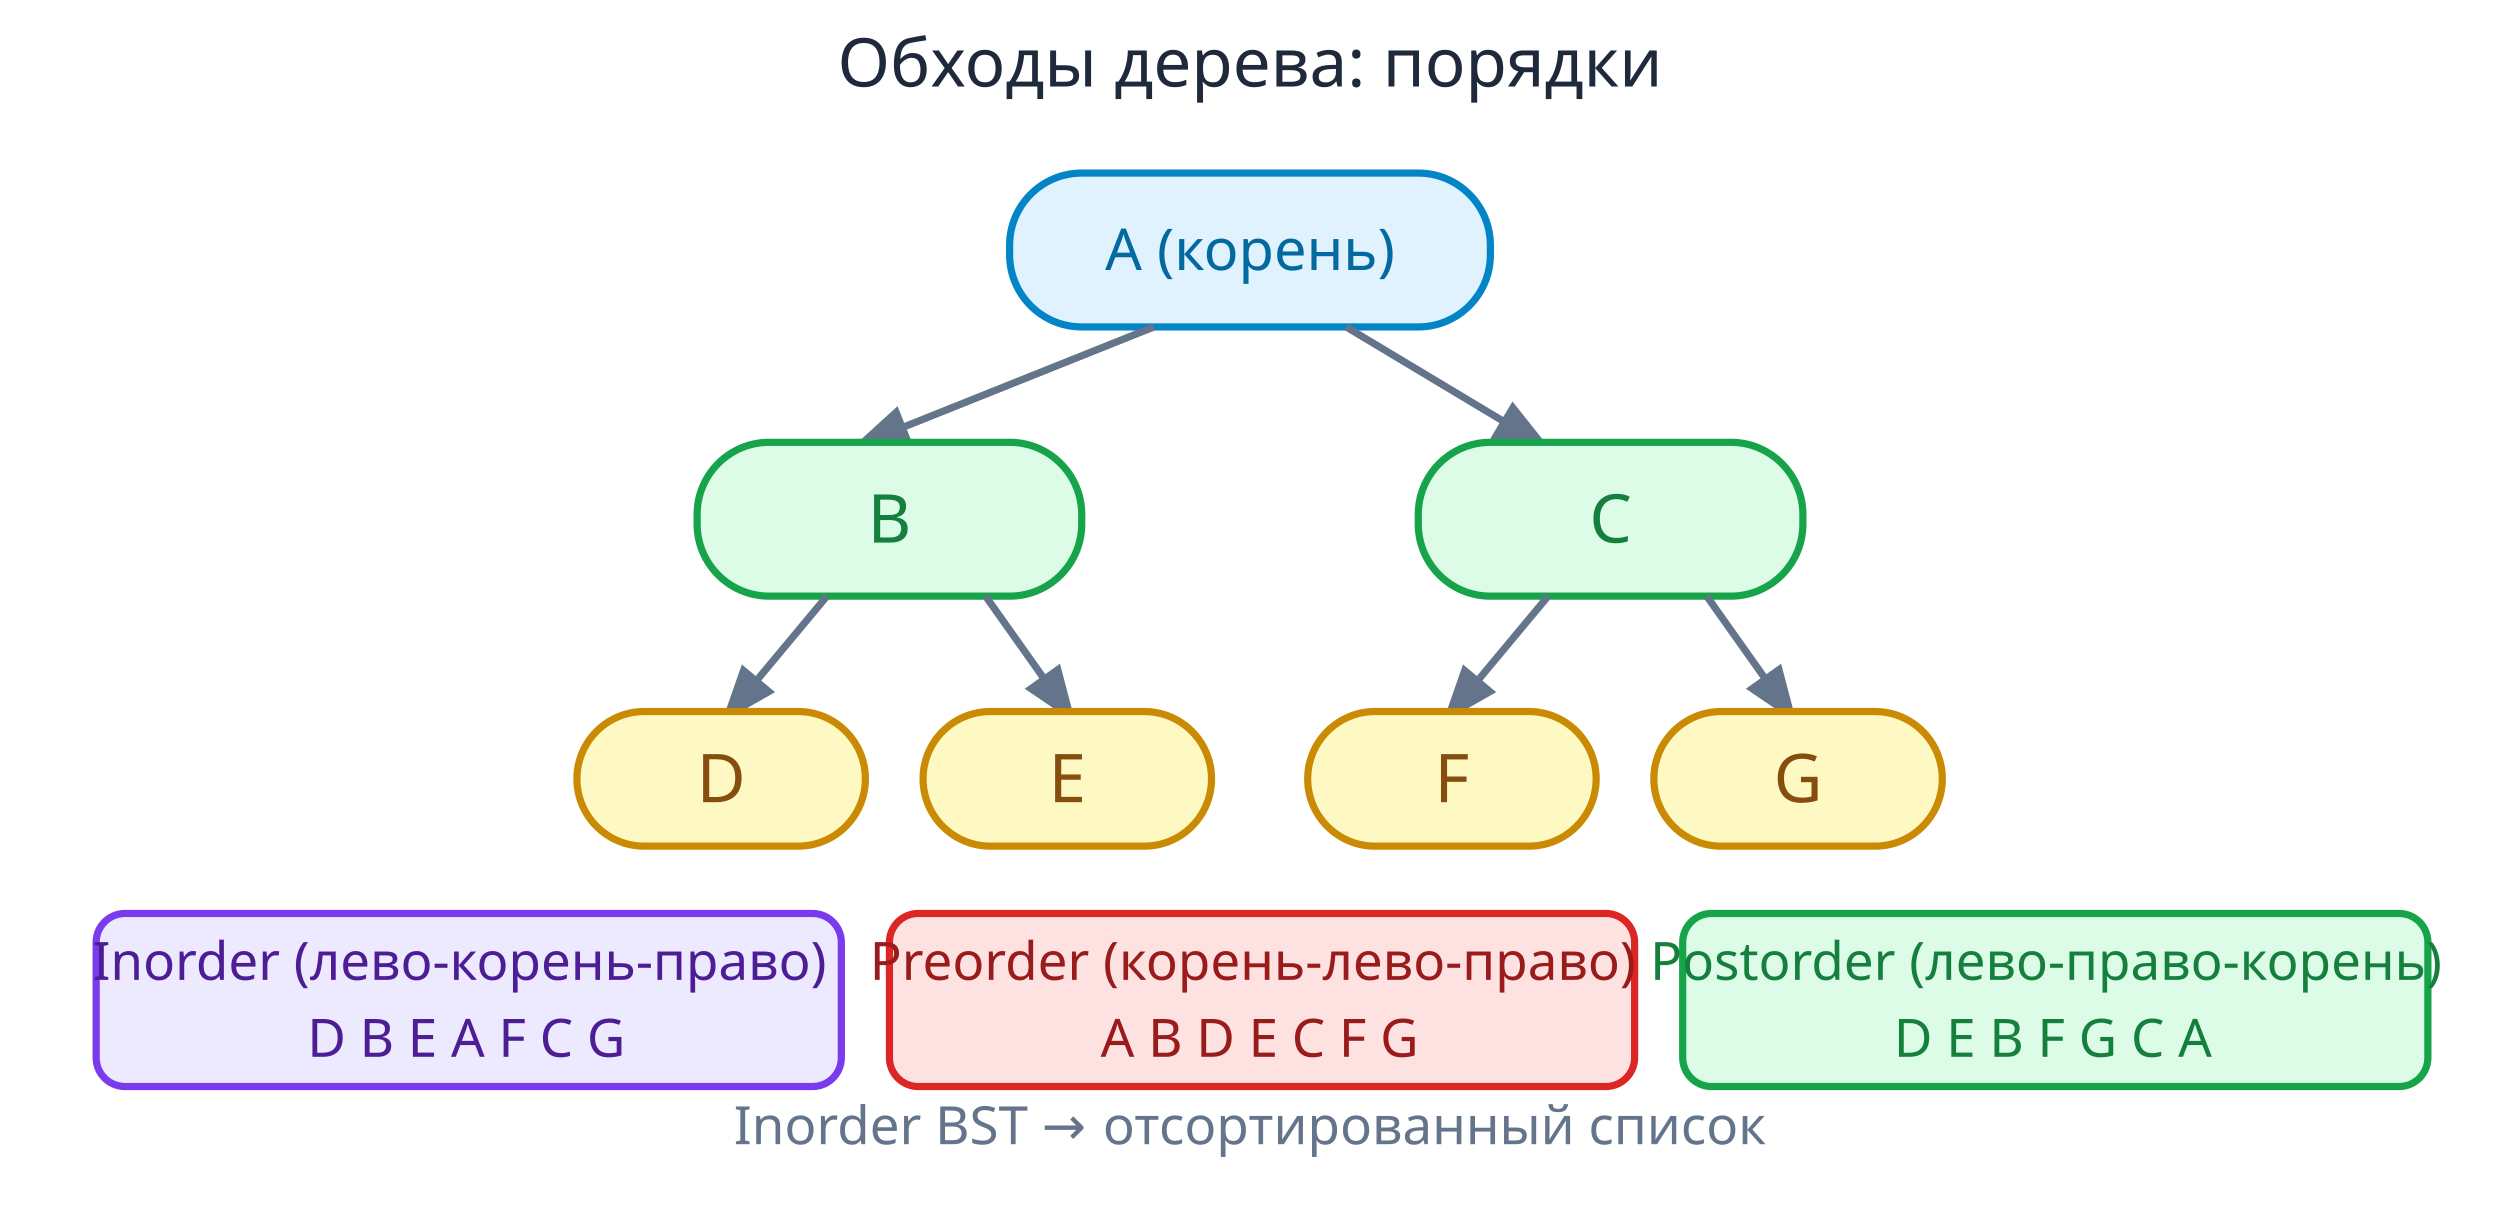
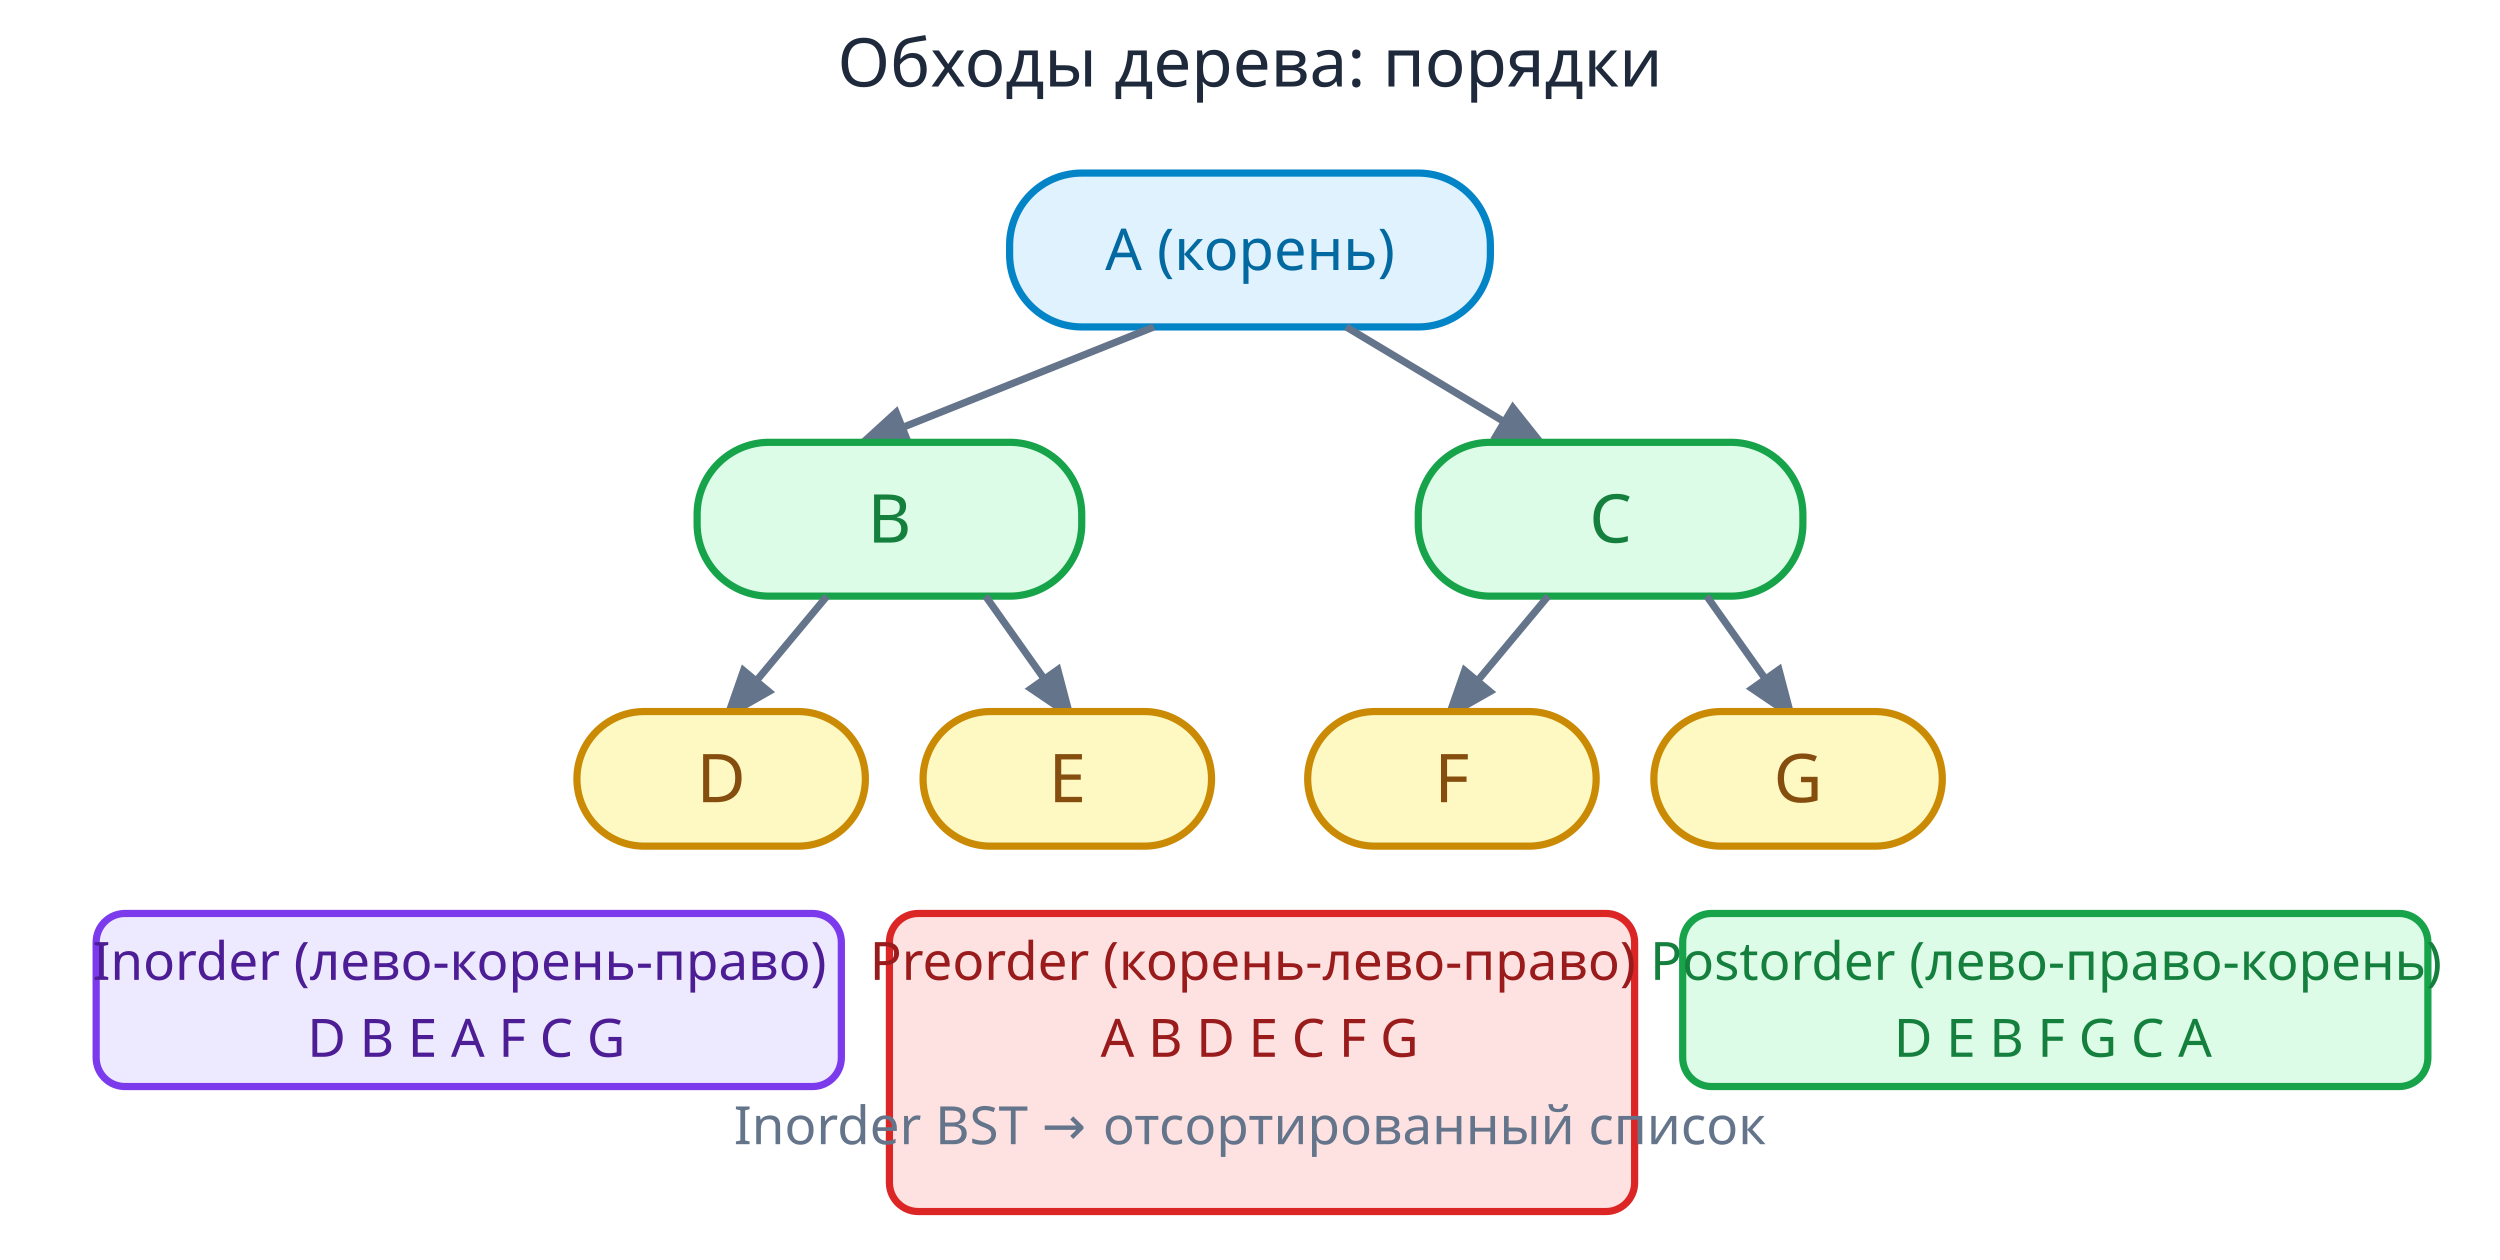
- <svg xmlns="http://www.w3.org/2000/svg" viewBox="0 0 520 252" style="max-width:100%;height:auto;display:block;margin:0 auto;font-family:sans-serif">
+ <svg xmlns="http://www.w3.org/2000/svg" viewBox="0 0 520 262" style="max-width:100%;height:auto;display:block;margin:0 auto;font-family:sans-serif">
  <defs>
    <marker id="ah" markerWidth="8" markerHeight="8" refX="6" refY="3" orient="auto">
      <path d="M0,0 L0,6 L8,3 z" fill="#64748b" />
    </marker>
    <marker id="ag" markerWidth="8" markerHeight="8" refX="6" refY="3" orient="auto">
      <path d="M0,0 L0,6 L8,3 z" fill="#059669" />
    </marker>
    <marker id="ar" markerWidth="8" markerHeight="8" refX="6" refY="3" orient="auto">
      <path d="M0,0 L0,6 L8,3 z" fill="#dc2626" />
    </marker>
  </defs>
  <text x="260" y="18" text-anchor="middle" font-size="14" fill="#1e293b">Обходы дерева: порядки</text>
  <rect x="210" y="36" width="100" height="32" rx="15" fill="#e0f2fe" stroke="#0284c7" stroke-width="1.5" />
  <text x="260" y="52" text-anchor="middle" font-size="12" fill="#0369a1" dominant-baseline="middle">
    <tspan x="260" dy="0">A (корень)</tspan>
  </text>
  <line x1="240" y1="68" x2="180" y2="92" stroke="#64748b" stroke-width="1.5" marker-end="url(#ah)" />
  <line x1="280" y1="68" x2="320" y2="92" stroke="#64748b" stroke-width="1.5" marker-end="url(#ah)" />
  <rect x="145" y="92" width="80" height="32" rx="15" fill="#dcfce7" stroke="#16a34a" stroke-width="1.5" />
  <text x="185" y="108" text-anchor="middle" font-size="14" fill="#15803d" dominant-baseline="middle">
    <tspan x="185" dy="0">B</tspan>
  </text>
  <rect x="295" y="92" width="80" height="32" rx="15" fill="#dcfce7" stroke="#16a34a" stroke-width="1.5" />
  <text x="335" y="108" text-anchor="middle" font-size="14" fill="#15803d" dominant-baseline="middle">
    <tspan x="335" dy="0">C</tspan>
  </text>
  <line x1="172" y1="124" x2="152" y2="148" stroke="#64748b" stroke-width="1.5" marker-end="url(#ah)" />
  <line x1="205" y1="124" x2="222" y2="148" stroke="#64748b" stroke-width="1.5" marker-end="url(#ah)" />
  <line x1="322" y1="124" x2="302" y2="148" stroke="#64748b" stroke-width="1.5" marker-end="url(#ah)" />
  <line x1="355" y1="124" x2="372" y2="148" stroke="#64748b" stroke-width="1.5" marker-end="url(#ah)" />
  <rect x="120" y="148" width="60" height="28" rx="14" fill="#fef9c3" stroke="#ca8a04" stroke-width="1.5" />
  <text x="150" y="162" text-anchor="middle" font-size="14" fill="#854d0e" dominant-baseline="middle">
    <tspan x="150" dy="0">D</tspan>
  </text>
  <rect x="192" y="148" width="60" height="28" rx="14" fill="#fef9c3" stroke="#ca8a04" stroke-width="1.5" />
  <text x="222" y="162" text-anchor="middle" font-size="14" fill="#854d0e" dominant-baseline="middle">
    <tspan x="222" dy="0">E</tspan>
  </text>
  <rect x="272" y="148" width="60" height="28" rx="14" fill="#fef9c3" stroke="#ca8a04" stroke-width="1.5" />
  <text x="302" y="162" text-anchor="middle" font-size="14" fill="#854d0e" dominant-baseline="middle">
    <tspan x="302" dy="0">F</tspan>
  </text>
  <rect x="344" y="148" width="60" height="28" rx="14" fill="#fef9c3" stroke="#ca8a04" stroke-width="1.5" />
  <text x="374" y="162" text-anchor="middle" font-size="14" fill="#854d0e" dominant-baseline="middle">
    <tspan x="374" dy="0">G</tspan>
  </text>
  <rect x="20" y="190" width="155" height="36" rx="6" fill="#ede9fe" stroke="#7c3aed" stroke-width="1.5" />
  <text x="97" y="200" text-anchor="middle" font-size="11" fill="#4c1d95" dominant-baseline="middle">
    <tspan x="97" dy="0">Inorder (лево-корень-право)</tspan>
    <tspan x="97" dy="16">D B E A F C G</tspan>
  </text>
-   <rect x="185" y="190" width="155" height="36" rx="6" fill="#fee2e2" stroke="#dc2626" stroke-width="1.5" />
+   <rect x="185" y="190" width="155" height="62" rx="6" fill="#fee2e2" stroke="#dc2626" stroke-width="1.5" />
  <text x="262" y="200" text-anchor="middle" font-size="11" fill="#991b1b" dominant-baseline="middle">
    <tspan x="262" dy="0">Preorder (корень-лево-право)</tspan>
    <tspan x="262" dy="16">A B D E C F G</tspan>
  </text>
  <rect x="350" y="190" width="155" height="36" rx="6" fill="#dcfce7" stroke="#16a34a" stroke-width="1.5" />
  <text x="427" y="200" text-anchor="middle" font-size="11" fill="#15803d" dominant-baseline="middle">
    <tspan x="427" dy="0">Postorder (лево-право-корень)</tspan>
    <tspan x="427" dy="16">D E B F G C A</tspan>
  </text>
  <text x="260" y="238" text-anchor="middle" font-size="11" fill="#64748b">Inorder BST → отсортированный список</text>
</svg>
